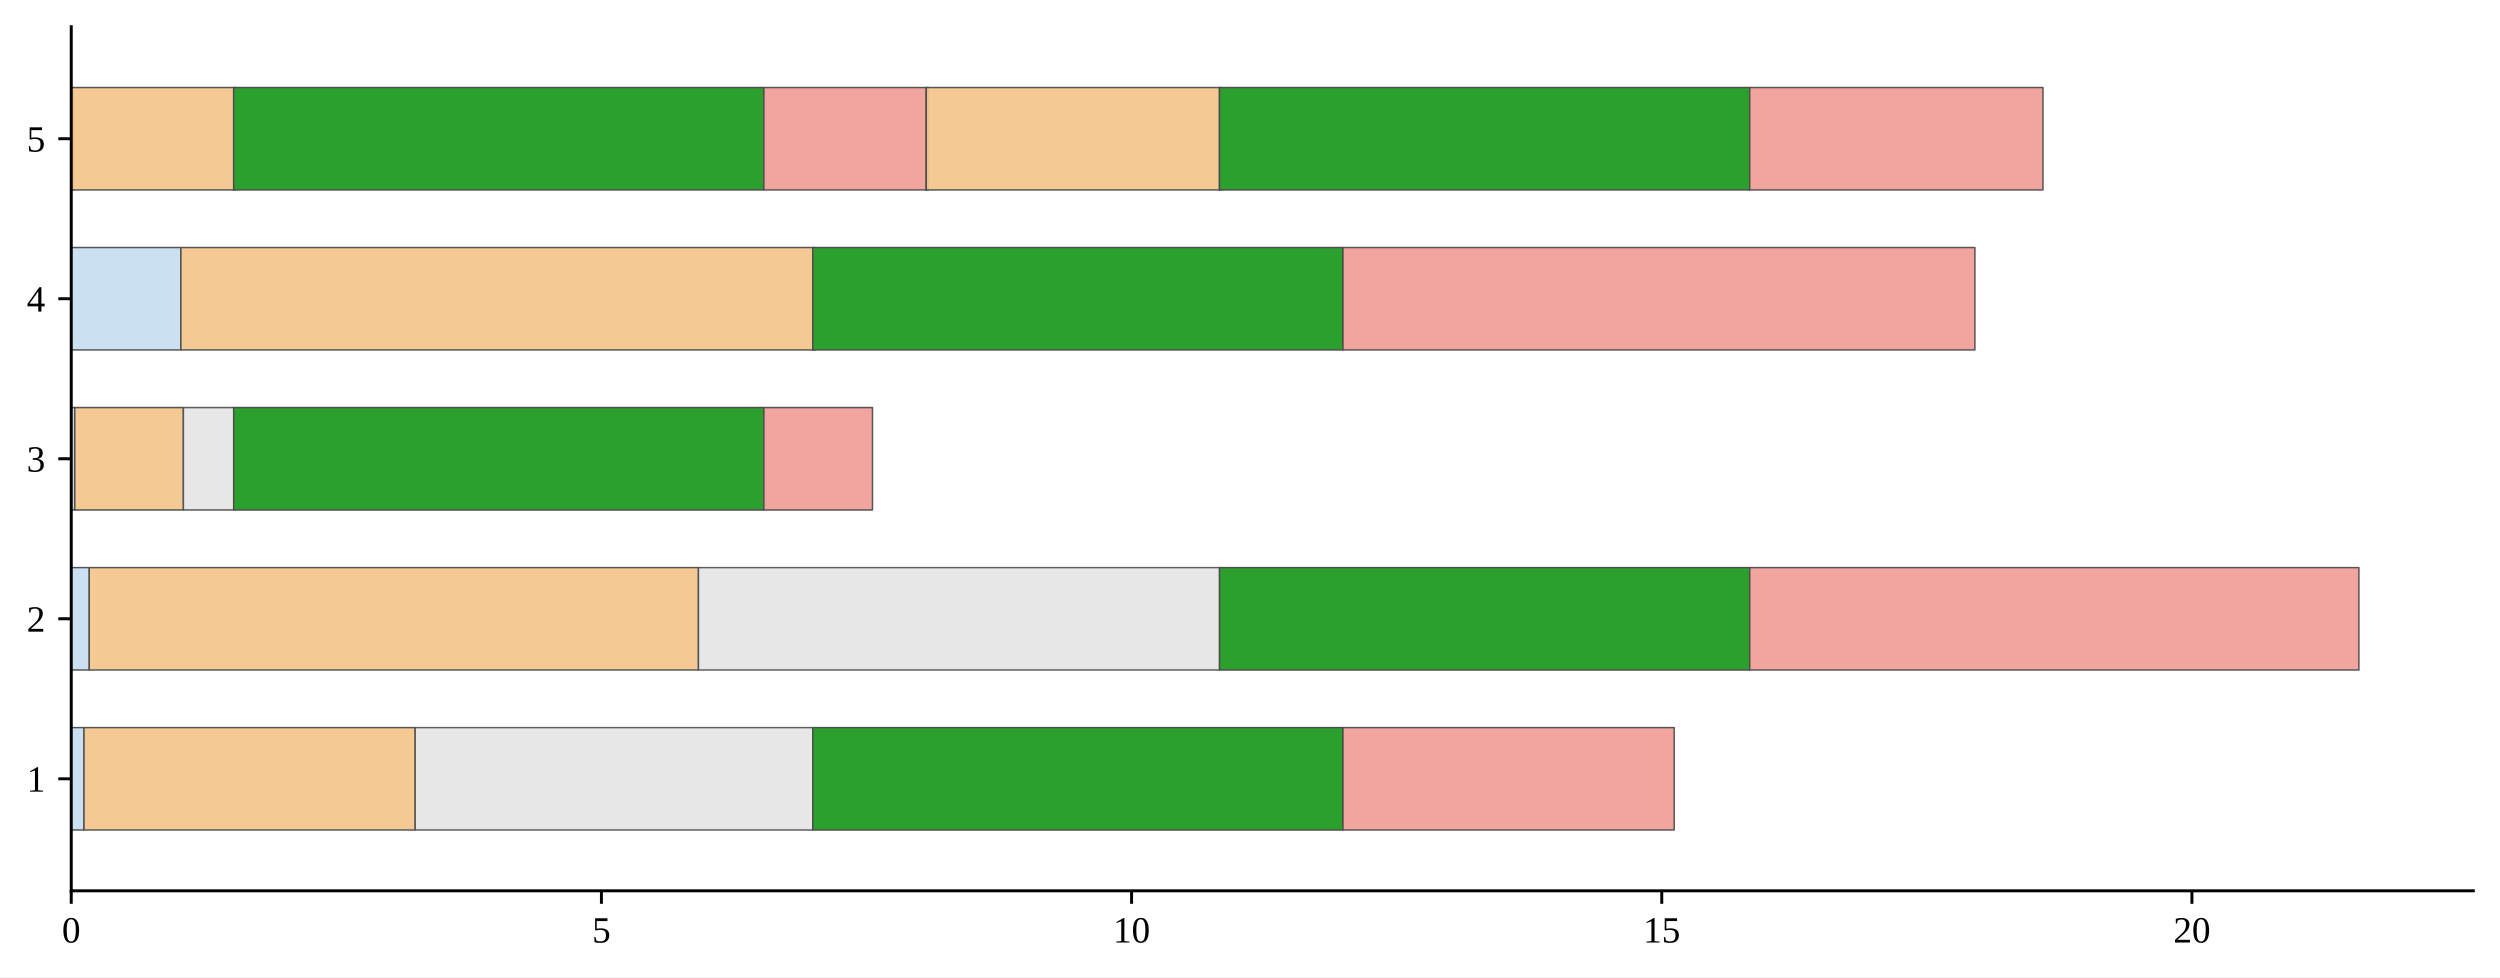
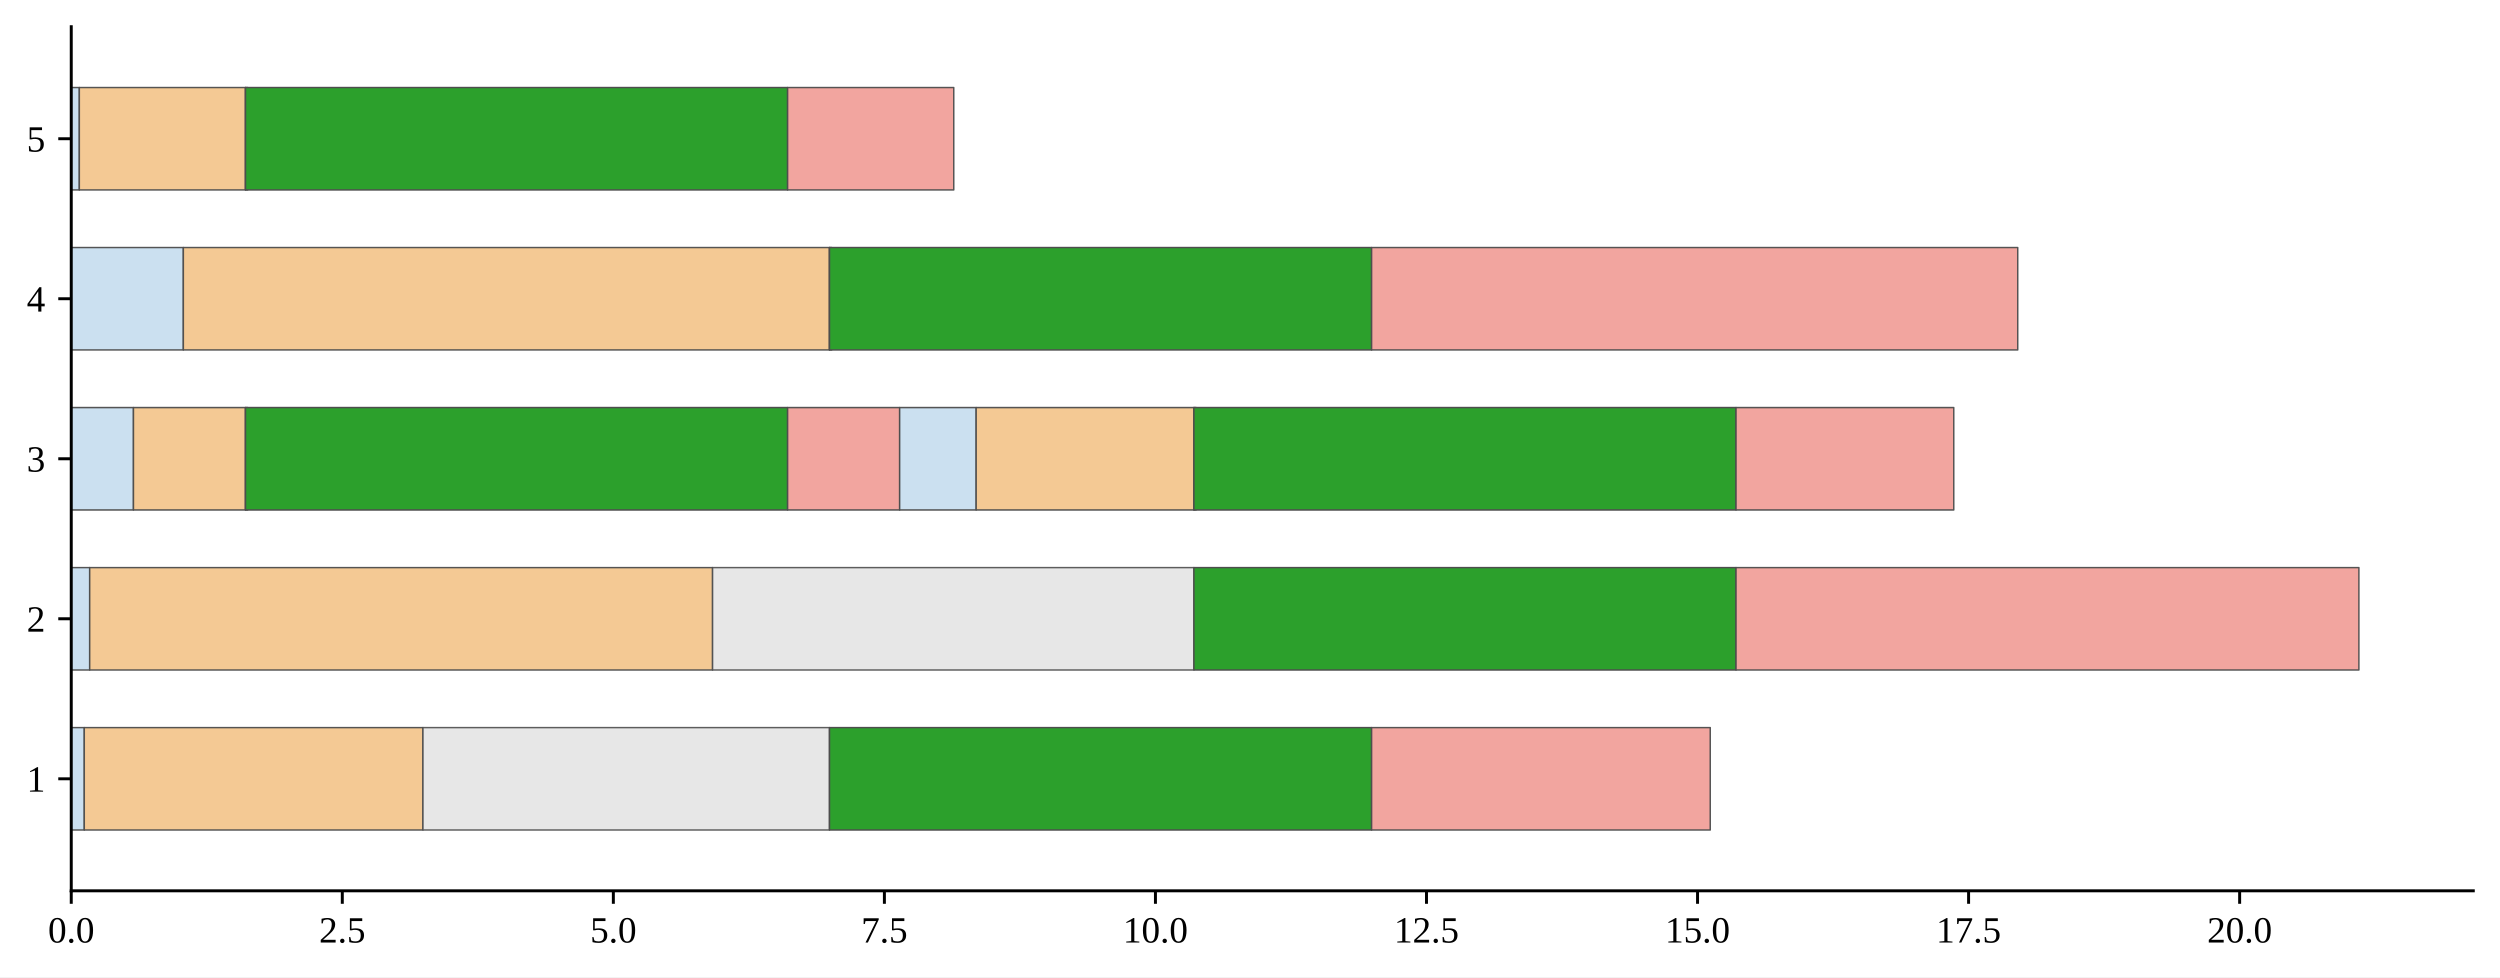
<svg xmlns="http://www.w3.org/2000/svg" xmlns:xlink="http://www.w3.org/1999/xlink" width="673.68pt" height="263.331pt" viewBox="0 0 673.68 263.331" version="1.1">
  <defs>
    <style type="text/css">*{stroke-linejoin: round; stroke-linecap: butt}</style>
  </defs>
  <g id="figure_1">
    <g id="patch_1">
      <path d="M 0 263.331  L 673.68 263.331  L 673.68 0  L 0 0  z " style="fill: #ffffff" />
    </g>
    <g id="axes_1">
      <g id="patch_2">
        <path d="M 19.2 240.048  L 666.48 240.048  L 666.48 7.2  L 19.2 7.2  z " style="fill: #ffffff" />
      </g>
      <g id="PolyCollection_1">
        <defs>
-           <path id="mff43cd6aeb" d="M 19.2 -39.668  L 19.2 -67.265  L 22.634 -67.265  L 22.634 -39.668  z " style="stroke: #4d4d4d; stroke-opacity: 0.95; stroke-width: 0.4" />
-         </defs>
-         <g clip-path="url(#pb144036e19)">
-           <use xlink:href="#mff43cd6aeb" x="0" y="263.331" style="fill: #c9dff0; fill-opacity: 0.95; stroke: #4d4d4d; stroke-opacity: 0.95; stroke-width: 0.4" />
+           <path id="m862f35027f" d="M 19.2 -39.668  L 19.2 -67.265  L 22.711 -67.265  L 22.711 -39.668  z " style="stroke: #4d4d4d; stroke-opacity: 0.95; stroke-width: 0.4" />
+         </defs>
+         <g clip-path="url(#p70b3217b2c)">
+           <use xlink:href="#m862f35027f" x="0" y="263.331" style="fill: #c9dff0; fill-opacity: 0.95; stroke: #4d4d4d; stroke-opacity: 0.95; stroke-width: 0.4" />
        </g>
      </g>
      <g id="PolyCollection_2">
        <defs>
-           <path id="mb7152a19ce" d="M 22.634 -39.668  L 22.634 -67.265  L 111.885 -67.265  L 111.885 -39.668  z " style="stroke: #4d4d4d; stroke-opacity: 0.95; stroke-width: 0.4" />
-         </defs>
-         <g clip-path="url(#pb144036e19)">
-           <use xlink:href="#mb7152a19ce" x="0" y="263.331" style="fill: #f4c78f; fill-opacity: 0.95; stroke: #4d4d4d; stroke-opacity: 0.95; stroke-width: 0.4" />
+           <path id="md8bd0a5bf6" d="M 22.711 -39.668  L 22.711 -67.265  L 113.97 -67.265  L 113.97 -39.668  z " style="stroke: #4d4d4d; stroke-opacity: 0.95; stroke-width: 0.4" />
+         </defs>
+         <g clip-path="url(#p70b3217b2c)">
+           <use xlink:href="#md8bd0a5bf6" x="0" y="263.331" style="fill: #f4c78f; fill-opacity: 0.95; stroke: #4d4d4d; stroke-opacity: 0.95; stroke-width: 0.4" />
        </g>
      </g>
      <g id="PolyCollection_3">
        <defs>
-           <path id="m4a4829b30f" d="M 111.885 -39.668  L 111.885 -67.265  L 219.029 -67.265  L 219.029 -39.668  z " style="stroke: #4d4d4d; stroke-opacity: 0.9; stroke-width: 0.4" />
-         </defs>
-         <g clip-path="url(#pb144036e19)">
-           <use xlink:href="#m4a4829b30f" x="0" y="263.331" style="fill: #e4e4e4; fill-opacity: 0.9; stroke: #4d4d4d; stroke-opacity: 0.9; stroke-width: 0.4" />
+           <path id="m131c56acbd" d="M 113.97 -39.668  L 113.97 -67.265  L 223.525 -67.265  L 223.525 -39.668  z " style="stroke: #4d4d4d; stroke-opacity: 0.9; stroke-width: 0.4" />
+         </defs>
+         <g clip-path="url(#p70b3217b2c)">
+           <use xlink:href="#m131c56acbd" x="0" y="263.331" style="fill: #e4e4e4; fill-opacity: 0.9; stroke: #4d4d4d; stroke-opacity: 0.9; stroke-width: 0.4" />
        </g>
      </g>
      <g id="PolyCollection_4">
        <defs>
-           <path id="mbe95ad3593" d="M 219.029 -39.668  L 219.029 -67.265  L 361.895 -67.265  L 361.895 -39.668  z " style="stroke: #4d4d4d; stroke-width: 0.4" />
-         </defs>
-         <g clip-path="url(#pb144036e19)">
-           <use xlink:href="#mbe95ad3593" x="0" y="263.331" style="fill: #2ca02c; stroke: #4d4d4d; stroke-width: 0.4" />
+           <path id="mdb7caba47c" d="M 223.525 -39.668  L 223.525 -67.265  L 369.605 -67.265  L 369.605 -39.668  z " style="stroke: #4d4d4d; stroke-width: 0.4" />
+         </defs>
+         <g clip-path="url(#p70b3217b2c)">
+           <use xlink:href="#mdb7caba47c" x="0" y="263.331" style="fill: #2ca02c; stroke: #4d4d4d; stroke-width: 0.4" />
        </g>
      </g>
      <g id="PolyCollection_5">
        <defs>
-           <path id="m65f7068762" d="M 361.895 -39.668  L 361.895 -67.265  L 451.145 -67.265  L 451.145 -39.668  z " style="stroke: #4d4d4d; stroke-opacity: 0.95; stroke-width: 0.4" />
-         </defs>
-         <g clip-path="url(#pb144036e19)">
-           <use xlink:href="#m65f7068762" x="0" y="263.331" style="fill: #f2a19b; fill-opacity: 0.95; stroke: #4d4d4d; stroke-opacity: 0.95; stroke-width: 0.4" />
+           <path id="m6b2cb90b9d" d="M 369.605 -39.668  L 369.605 -67.265  L 460.863 -67.265  L 460.863 -39.668  z " style="stroke: #4d4d4d; stroke-opacity: 0.95; stroke-width: 0.4" />
+         </defs>
+         <g clip-path="url(#p70b3217b2c)">
+           <use xlink:href="#m6b2cb90b9d" x="0" y="263.331" style="fill: #f2a19b; fill-opacity: 0.95; stroke: #4d4d4d; stroke-opacity: 0.95; stroke-width: 0.4" />
        </g>
      </g>
      <g id="PolyCollection_6">
        <defs>
-           <path id="m5fce6b8aeb" d="M 19.2 -82.788  L 19.2 -110.385  L 24.056 -110.385  L 24.056 -82.788  z " style="stroke: #4d4d4d; stroke-opacity: 0.95; stroke-width: 0.4" />
-         </defs>
-         <g clip-path="url(#pb144036e19)">
-           <use xlink:href="#m5fce6b8aeb" x="0" y="263.331" style="fill: #c9dff0; fill-opacity: 0.95; stroke: #4d4d4d; stroke-opacity: 0.95; stroke-width: 0.4" />
+           <path id="mc4edbd64fd" d="M 19.2 -82.788  L 19.2 -110.385  L 24.166 -110.385  L 24.166 -82.788  z " style="stroke: #4d4d4d; stroke-opacity: 0.95; stroke-width: 0.4" />
+         </defs>
+         <g clip-path="url(#p70b3217b2c)">
+           <use xlink:href="#mc4edbd64fd" x="0" y="263.331" style="fill: #c9dff0; fill-opacity: 0.95; stroke: #4d4d4d; stroke-opacity: 0.95; stroke-width: 0.4" />
        </g>
      </g>
      <g id="PolyCollection_7">
        <defs>
-           <path id="mb2d3515aa9" d="M 24.056 -82.788  L 24.056 -110.385  L 188.212 -110.385  L 188.212 -82.788  z " style="stroke: #4d4d4d; stroke-opacity: 0.95; stroke-width: 0.4" />
-         </defs>
-         <g clip-path="url(#pb144036e19)">
-           <use xlink:href="#mb2d3515aa9" x="0" y="263.331" style="fill: #f4c78f; fill-opacity: 0.95; stroke: #4d4d4d; stroke-opacity: 0.95; stroke-width: 0.4" />
+           <path id="m044ef0337f" d="M 24.166 -82.788  L 24.166 -110.385  L 192.015 -110.385  L 192.015 -82.788  z " style="stroke: #4d4d4d; stroke-opacity: 0.95; stroke-width: 0.4" />
+         </defs>
+         <g clip-path="url(#p70b3217b2c)">
+           <use xlink:href="#m044ef0337f" x="0" y="263.331" style="fill: #f4c78f; fill-opacity: 0.95; stroke: #4d4d4d; stroke-opacity: 0.95; stroke-width: 0.4" />
        </g>
      </g>
      <g id="PolyCollection_8">
        <defs>
-           <path id="m8f4b4ce2d6" d="M 188.212 -82.788  L 188.212 -110.385  L 328.636 -110.385  L 328.636 -82.788  z " style="stroke: #4d4d4d; stroke-opacity: 0.9; stroke-width: 0.4" />
-         </defs>
-         <g clip-path="url(#pb144036e19)">
-           <use xlink:href="#m8f4b4ce2d6" x="0" y="263.331" style="fill: #e4e4e4; fill-opacity: 0.9; stroke: #4d4d4d; stroke-opacity: 0.9; stroke-width: 0.4" />
+           <path id="m491f177d3b" d="M 192.015 -82.788  L 192.015 -110.385  L 321.728 -110.385  L 321.728 -82.788  z " style="stroke: #4d4d4d; stroke-opacity: 0.9; stroke-width: 0.4" />
+         </defs>
+         <g clip-path="url(#p70b3217b2c)">
+           <use xlink:href="#m491f177d3b" x="0" y="263.331" style="fill: #e4e4e4; fill-opacity: 0.9; stroke: #4d4d4d; stroke-opacity: 0.9; stroke-width: 0.4" />
        </g>
      </g>
      <g id="PolyCollection_9">
        <defs>
-           <path id="m3efa112ae8" d="M 328.636 -82.788  L 328.636 -110.385  L 471.501 -110.385  L 471.501 -82.788  z " style="stroke: #4d4d4d; stroke-width: 0.4" />
-         </defs>
-         <g clip-path="url(#pb144036e19)">
-           <use xlink:href="#m3efa112ae8" x="0" y="263.331" style="fill: #2ca02c; stroke: #4d4d4d; stroke-width: 0.4" />
+           <path id="m55f8797b7a" d="M 321.728 -82.788  L 321.728 -110.385  L 467.808 -110.385  L 467.808 -82.788  z " style="stroke: #4d4d4d; stroke-width: 0.4" />
+         </defs>
+         <g clip-path="url(#p70b3217b2c)">
+           <use xlink:href="#m55f8797b7a" x="0" y="263.331" style="fill: #2ca02c; stroke: #4d4d4d; stroke-width: 0.4" />
        </g>
      </g>
      <g id="PolyCollection_10">
        <defs>
-           <path id="m112a81217b" d="M 471.501 -82.788  L 471.501 -110.385  L 635.657 -110.385  L 635.657 -82.788  z " style="stroke: #4d4d4d; stroke-opacity: 0.95; stroke-width: 0.4" />
-         </defs>
-         <g clip-path="url(#pb144036e19)">
-           <use xlink:href="#m112a81217b" x="0" y="263.331" style="fill: #f2a19b; fill-opacity: 0.95; stroke: #4d4d4d; stroke-opacity: 0.95; stroke-width: 0.4" />
+           <path id="mef65756ce1" d="M 467.808 -82.788  L 467.808 -110.385  L 635.657 -110.385  L 635.657 -82.788  z " style="stroke: #4d4d4d; stroke-opacity: 0.95; stroke-width: 0.4" />
+         </defs>
+         <g clip-path="url(#p70b3217b2c)">
+           <use xlink:href="#mef65756ce1" x="0" y="263.331" style="fill: #f2a19b; fill-opacity: 0.95; stroke: #4d4d4d; stroke-opacity: 0.95; stroke-width: 0.4" />
        </g>
      </g>
      <g id="PolyCollection_11">
        <defs>
-           <path id="m50bbc348e1" d="M 19.2 -125.908  L 19.2 -153.505  L 20.152 -153.505  L 20.152 -125.908  z " style="stroke: #4d4d4d; stroke-opacity: 0.95; stroke-width: 0.4" />
-         </defs>
-         <g clip-path="url(#pb144036e19)">
-           <use xlink:href="#m50bbc348e1" x="0" y="263.331" style="fill: #c9dff0; fill-opacity: 0.95; stroke: #4d4d4d; stroke-opacity: 0.95; stroke-width: 0.4" />
+           <path id="mf65c47d66c" d="M 19.2 -125.908  L 19.2 -153.505  L 35.96 -153.505  L 35.96 -125.908  z " style="stroke: #4d4d4d; stroke-opacity: 0.95; stroke-width: 0.4" />
+         </defs>
+         <g clip-path="url(#p70b3217b2c)">
+           <use xlink:href="#mf65c47d66c" x="0" y="263.331" style="fill: #c9dff0; fill-opacity: 0.95; stroke: #4d4d4d; stroke-opacity: 0.95; stroke-width: 0.4" />
        </g>
      </g>
      <g id="PolyCollection_12">
        <defs>
-           <path id="m0384ad0048" d="M 20.152 -125.908  L 20.152 -153.505  L 49.421 -153.505  L 49.421 -125.908  z " style="stroke: #4d4d4d; stroke-opacity: 0.95; stroke-width: 0.4" />
-         </defs>
-         <g clip-path="url(#pb144036e19)">
-           <use xlink:href="#m0384ad0048" x="0" y="263.331" style="fill: #f4c78f; fill-opacity: 0.95; stroke: #4d4d4d; stroke-opacity: 0.95; stroke-width: 0.4" />
+           <path id="m998dfc222d" d="M 35.96 -125.908  L 35.96 -153.505  L 66.155 -153.505  L 66.155 -125.908  z " style="stroke: #4d4d4d; stroke-opacity: 0.95; stroke-width: 0.4" />
+         </defs>
+         <g clip-path="url(#p70b3217b2c)">
+           <use xlink:href="#m998dfc222d" x="0" y="263.331" style="fill: #f4c78f; fill-opacity: 0.95; stroke: #4d4d4d; stroke-opacity: 0.95; stroke-width: 0.4" />
        </g>
      </g>
      <g id="PolyCollection_13">
        <defs>
-           <path id="m5721aa563d" d="M 49.421 -125.908  L 49.421 -153.505  L 62.975 -153.505  L 62.975 -125.908  z " style="stroke: #4d4d4d; stroke-opacity: 0.9; stroke-width: 0.4" />
-         </defs>
-         <g clip-path="url(#pb144036e19)">
-           <use xlink:href="#m5721aa563d" x="0" y="263.331" style="fill: #e4e4e4; fill-opacity: 0.9; stroke: #4d4d4d; stroke-opacity: 0.9; stroke-width: 0.4" />
+           <path id="md05e96d853" d="M 66.155 -125.908  L 66.155 -153.505  L 66.74 -153.505  L 66.74 -125.908  z " style="stroke: #4d4d4d; stroke-opacity: 0.9; stroke-width: 0.4" />
+         </defs>
+         <g clip-path="url(#p70b3217b2c)">
+           <use xlink:href="#md05e96d853" x="0" y="263.331" style="fill: #e4e4e4; fill-opacity: 0.9; stroke: #4d4d4d; stroke-opacity: 0.9; stroke-width: 0.4" />
        </g>
      </g>
      <g id="PolyCollection_14">
        <defs>
-           <path id="me2c7f12f01" d="M 62.975 -125.908  L 62.975 -153.505  L 205.841 -153.505  L 205.841 -125.908  z " style="stroke: #4d4d4d; stroke-width: 0.4" />
-         </defs>
-         <g clip-path="url(#pb144036e19)">
-           <use xlink:href="#me2c7f12f01" x="0" y="263.331" style="fill: #2ca02c; stroke: #4d4d4d; stroke-width: 0.4" />
+           <path id="m24cde34abc" d="M 66.155 -125.908  L 66.155 -153.505  L 212.235 -153.505  L 212.235 -125.908  z " style="stroke: #4d4d4d; stroke-width: 0.4" />
+         </defs>
+         <g clip-path="url(#p70b3217b2c)">
+           <use xlink:href="#m24cde34abc" x="0" y="263.331" style="fill: #2ca02c; stroke: #4d4d4d; stroke-width: 0.4" />
        </g>
      </g>
      <g id="PolyCollection_15">
        <defs>
-           <path id="m795f946fb8" d="M 205.841 -125.908  L 205.841 -153.505  L 235.11 -153.505  L 235.11 -125.908  z " style="stroke: #4d4d4d; stroke-opacity: 0.95; stroke-width: 0.4" />
-         </defs>
-         <g clip-path="url(#pb144036e19)">
-           <use xlink:href="#m795f946fb8" x="0" y="263.331" style="fill: #f2a19b; fill-opacity: 0.95; stroke: #4d4d4d; stroke-opacity: 0.95; stroke-width: 0.4" />
+           <path id="m8053a04347" d="M 212.235 -125.908  L 212.235 -153.505  L 242.431 -153.505  L 242.431 -125.908  z " style="stroke: #4d4d4d; stroke-opacity: 0.95; stroke-width: 0.4" />
+         </defs>
+         <g clip-path="url(#p70b3217b2c)">
+           <use xlink:href="#m8053a04347" x="0" y="263.331" style="fill: #f2a19b; fill-opacity: 0.95; stroke: #4d4d4d; stroke-opacity: 0.95; stroke-width: 0.4" />
        </g>
      </g>
      <g id="PolyCollection_16">
        <defs>
-           <path id="mf4dcf2c7d4" d="M 19.2 -169.028  L 19.2 -196.625  L 48.741 -196.625  L 48.741 -169.028  z " style="stroke: #4d4d4d; stroke-opacity: 0.95; stroke-width: 0.4" />
-         </defs>
-         <g clip-path="url(#pb144036e19)">
-           <use xlink:href="#mf4dcf2c7d4" x="0" y="263.331" style="fill: #c9dff0; fill-opacity: 0.95; stroke: #4d4d4d; stroke-opacity: 0.95; stroke-width: 0.4" />
+           <path id="mddfd0018e5" d="M 242.431 -125.908  L 242.431 -153.505  L 263.05 -153.505  L 263.05 -125.908  z " style="stroke: #4d4d4d; stroke-opacity: 0.95; stroke-width: 0.4" />
+         </defs>
+         <g clip-path="url(#p70b3217b2c)">
+           <use xlink:href="#mddfd0018e5" x="0" y="263.331" style="fill: #c9dff0; fill-opacity: 0.95; stroke: #4d4d4d; stroke-opacity: 0.95; stroke-width: 0.4" />
        </g>
      </g>
      <g id="PolyCollection_17">
        <defs>
-           <path id="m95d1e2a00a" d="M 48.741 -169.028  L 48.741 -196.625  L 219.029 -196.625  L 219.029 -169.028  z " style="stroke: #4d4d4d; stroke-opacity: 0.95; stroke-width: 0.4" />
-         </defs>
-         <g clip-path="url(#pb144036e19)">
-           <use xlink:href="#m95d1e2a00a" x="0" y="263.331" style="fill: #f4c78f; fill-opacity: 0.95; stroke: #4d4d4d; stroke-opacity: 0.95; stroke-width: 0.4" />
+           <path id="m5aea4c1a4c" d="M 263.05 -125.908  L 263.05 -153.505  L 321.728 -153.505  L 321.728 -125.908  z " style="stroke: #4d4d4d; stroke-opacity: 0.95; stroke-width: 0.4" />
+         </defs>
+         <g clip-path="url(#p70b3217b2c)">
+           <use xlink:href="#m5aea4c1a4c" x="0" y="263.331" style="fill: #f4c78f; fill-opacity: 0.95; stroke: #4d4d4d; stroke-opacity: 0.95; stroke-width: 0.4" />
        </g>
      </g>
      <g id="PolyCollection_18">
        <defs>
-           <path id="m97f2399eae" d="M 219.029 -169.028  L 219.029 -196.625  L 219.601 -196.625  L 219.601 -169.028  z " style="stroke: #4d4d4d; stroke-opacity: 0.9; stroke-width: 0.4" />
-         </defs>
-         <g clip-path="url(#pb144036e19)">
-           <use xlink:href="#m97f2399eae" x="0" y="263.331" style="fill: #e4e4e4; fill-opacity: 0.9; stroke: #4d4d4d; stroke-opacity: 0.9; stroke-width: 0.4" />
+           <path id="m8d947c0e9f" d="M 321.728 -125.908  L 321.728 -153.505  L 322.313 -153.505  L 322.313 -125.908  z " style="stroke: #4d4d4d; stroke-opacity: 0.9; stroke-width: 0.4" />
+         </defs>
+         <g clip-path="url(#p70b3217b2c)">
+           <use xlink:href="#m8d947c0e9f" x="0" y="263.331" style="fill: #e4e4e4; fill-opacity: 0.9; stroke: #4d4d4d; stroke-opacity: 0.9; stroke-width: 0.4" />
        </g>
      </g>
      <g id="PolyCollection_19">
        <defs>
-           <path id="md750fd2115" d="M 219.029 -169.028  L 219.029 -196.625  L 361.895 -196.625  L 361.895 -169.028  z " style="stroke: #4d4d4d; stroke-width: 0.4" />
-         </defs>
-         <g clip-path="url(#pb144036e19)">
-           <use xlink:href="#md750fd2115" x="0" y="263.331" style="fill: #2ca02c; stroke: #4d4d4d; stroke-width: 0.4" />
+           <path id="m73b24a3148" d="M 321.728 -125.908  L 321.728 -153.505  L 467.808 -153.505  L 467.808 -125.908  z " style="stroke: #4d4d4d; stroke-width: 0.4" />
+         </defs>
+         <g clip-path="url(#p70b3217b2c)">
+           <use xlink:href="#m73b24a3148" x="0" y="263.331" style="fill: #2ca02c; stroke: #4d4d4d; stroke-width: 0.4" />
        </g>
      </g>
      <g id="PolyCollection_20">
        <defs>
-           <path id="m468b7b7ce7" d="M 361.895 -169.028  L 361.895 -196.625  L 532.183 -196.625  L 532.183 -169.028  z " style="stroke: #4d4d4d; stroke-opacity: 0.95; stroke-width: 0.4" />
-         </defs>
-         <g clip-path="url(#pb144036e19)">
-           <use xlink:href="#m468b7b7ce7" x="0" y="263.331" style="fill: #f2a19b; fill-opacity: 0.95; stroke: #4d4d4d; stroke-opacity: 0.95; stroke-width: 0.4" />
+           <path id="m23c42a54de" d="M 467.808 -125.908  L 467.808 -153.505  L 526.486 -153.505  L 526.486 -125.908  z " style="stroke: #4d4d4d; stroke-opacity: 0.95; stroke-width: 0.4" />
+         </defs>
+         <g clip-path="url(#p70b3217b2c)">
+           <use xlink:href="#m23c42a54de" x="0" y="263.331" style="fill: #f2a19b; fill-opacity: 0.95; stroke: #4d4d4d; stroke-opacity: 0.95; stroke-width: 0.4" />
        </g>
      </g>
      <g id="PolyCollection_21">
        <defs>
-           <path id="mfe44c0c658" d="M 19.2 -212.148  L 19.2 -239.745  L 19.771 -239.745  L 19.771 -212.148  z " style="stroke: #4d4d4d; stroke-opacity: 0.95; stroke-width: 0.4" />
-         </defs>
-         <g clip-path="url(#pb144036e19)">
-           <use xlink:href="#mfe44c0c658" x="0" y="263.331" style="fill: #c9dff0; fill-opacity: 0.95; stroke: #4d4d4d; stroke-opacity: 0.95; stroke-width: 0.4" />
+           <path id="m5d5a14302f" d="M 19.2 -169.028  L 19.2 -196.625  L 49.406 -196.625  L 49.406 -169.028  z " style="stroke: #4d4d4d; stroke-opacity: 0.95; stroke-width: 0.4" />
+         </defs>
+         <g clip-path="url(#p70b3217b2c)">
+           <use xlink:href="#m5d5a14302f" x="0" y="263.331" style="fill: #c9dff0; fill-opacity: 0.95; stroke: #4d4d4d; stroke-opacity: 0.95; stroke-width: 0.4" />
        </g>
      </g>
      <g id="PolyCollection_22">
        <defs>
-           <path id="m6e1a7c97b1" d="M 19.2 -212.148  L 19.2 -239.745  L 62.975 -239.745  L 62.975 -212.148  z " style="stroke: #4d4d4d; stroke-opacity: 0.95; stroke-width: 0.4" />
-         </defs>
-         <g clip-path="url(#pb144036e19)">
-           <use xlink:href="#m6e1a7c97b1" x="0" y="263.331" style="fill: #f4c78f; fill-opacity: 0.95; stroke: #4d4d4d; stroke-opacity: 0.95; stroke-width: 0.4" />
+           <path id="m5fd729e221" d="M 49.406 -169.028  L 49.406 -196.625  L 223.525 -196.625  L 223.525 -169.028  z " style="stroke: #4d4d4d; stroke-opacity: 0.95; stroke-width: 0.4" />
+         </defs>
+         <g clip-path="url(#p70b3217b2c)">
+           <use xlink:href="#m5fd729e221" x="0" y="263.331" style="fill: #f4c78f; fill-opacity: 0.95; stroke: #4d4d4d; stroke-opacity: 0.95; stroke-width: 0.4" />
        </g>
      </g>
      <g id="PolyCollection_23">
        <defs>
-           <path id="m7cd41ed975" d="M 62.975 -212.148  L 62.975 -239.745  L 63.547 -239.745  L 63.547 -212.148  z " style="stroke: #4d4d4d; stroke-opacity: 0.9; stroke-width: 0.4" />
-         </defs>
-         <g clip-path="url(#pb144036e19)">
-           <use xlink:href="#m7cd41ed975" x="0" y="263.331" style="fill: #e4e4e4; fill-opacity: 0.9; stroke: #4d4d4d; stroke-opacity: 0.9; stroke-width: 0.4" />
+           <path id="macfd81cb15" d="M 223.525 -169.028  L 223.525 -196.625  L 224.109 -196.625  L 224.109 -169.028  z " style="stroke: #4d4d4d; stroke-opacity: 0.9; stroke-width: 0.4" />
+         </defs>
+         <g clip-path="url(#p70b3217b2c)">
+           <use xlink:href="#macfd81cb15" x="0" y="263.331" style="fill: #e4e4e4; fill-opacity: 0.9; stroke: #4d4d4d; stroke-opacity: 0.9; stroke-width: 0.4" />
        </g>
      </g>
      <g id="PolyCollection_24">
        <defs>
-           <path id="mba223c4f51" d="M 62.975 -212.148  L 62.975 -239.745  L 205.841 -239.745  L 205.841 -212.148  z " style="stroke: #4d4d4d; stroke-width: 0.4" />
-         </defs>
-         <g clip-path="url(#pb144036e19)">
-           <use xlink:href="#mba223c4f51" x="0" y="263.331" style="fill: #2ca02c; stroke: #4d4d4d; stroke-width: 0.4" />
+           <path id="mfeeecc30c9" d="M 223.525 -169.028  L 223.525 -196.625  L 369.605 -196.625  L 369.605 -169.028  z " style="stroke: #4d4d4d; stroke-width: 0.4" />
+         </defs>
+         <g clip-path="url(#p70b3217b2c)">
+           <use xlink:href="#mfeeecc30c9" x="0" y="263.331" style="fill: #2ca02c; stroke: #4d4d4d; stroke-width: 0.4" />
        </g>
      </g>
      <g id="PolyCollection_25">
        <defs>
-           <path id="m4eea7ce14a" d="M 205.841 -212.148  L 205.841 -239.745  L 249.616 -239.745  L 249.616 -212.148  z " style="stroke: #4d4d4d; stroke-opacity: 0.95; stroke-width: 0.4" />
-         </defs>
-         <g clip-path="url(#pb144036e19)">
-           <use xlink:href="#m4eea7ce14a" x="0" y="263.331" style="fill: #f2a19b; fill-opacity: 0.95; stroke: #4d4d4d; stroke-opacity: 0.95; stroke-width: 0.4" />
+           <path id="m869525f7a2" d="M 369.605 -169.028  L 369.605 -196.625  L 543.724 -196.625  L 543.724 -169.028  z " style="stroke: #4d4d4d; stroke-opacity: 0.95; stroke-width: 0.4" />
+         </defs>
+         <g clip-path="url(#p70b3217b2c)">
+           <use xlink:href="#m869525f7a2" x="0" y="263.331" style="fill: #f2a19b; fill-opacity: 0.95; stroke: #4d4d4d; stroke-opacity: 0.95; stroke-width: 0.4" />
        </g>
      </g>
      <g id="PolyCollection_26">
        <defs>
-           <path id="m751dbdc836" d="M 249.616 -212.148  L 249.616 -239.745  L 250.187 -239.745  L 250.187 -212.148  z " style="stroke: #4d4d4d; stroke-opacity: 0.95; stroke-width: 0.4" />
-         </defs>
-         <g clip-path="url(#pb144036e19)">
-           <use xlink:href="#m751dbdc836" x="0" y="263.331" style="fill: #c9dff0; fill-opacity: 0.95; stroke: #4d4d4d; stroke-opacity: 0.95; stroke-width: 0.4" />
+           <path id="m7efa21c129" d="M 19.2 -212.148  L 19.2 -239.745  L 21.378 -239.745  L 21.378 -212.148  z " style="stroke: #4d4d4d; stroke-opacity: 0.95; stroke-width: 0.4" />
+         </defs>
+         <g clip-path="url(#p70b3217b2c)">
+           <use xlink:href="#m7efa21c129" x="0" y="263.331" style="fill: #c9dff0; fill-opacity: 0.95; stroke: #4d4d4d; stroke-opacity: 0.95; stroke-width: 0.4" />
        </g>
      </g>
      <g id="PolyCollection_27">
        <defs>
-           <path id="m2c77a8f795" d="M 249.616 -212.148  L 249.616 -239.745  L 328.636 -239.745  L 328.636 -212.148  z " style="stroke: #4d4d4d; stroke-opacity: 0.95; stroke-width: 0.4" />
-         </defs>
-         <g clip-path="url(#pb144036e19)">
-           <use xlink:href="#m2c77a8f795" x="0" y="263.331" style="fill: #f4c78f; fill-opacity: 0.95; stroke: #4d4d4d; stroke-opacity: 0.95; stroke-width: 0.4" />
+           <path id="m5fab5c4991" d="M 21.378 -212.148  L 21.378 -239.745  L 66.155 -239.745  L 66.155 -212.148  z " style="stroke: #4d4d4d; stroke-opacity: 0.95; stroke-width: 0.4" />
+         </defs>
+         <g clip-path="url(#p70b3217b2c)">
+           <use xlink:href="#m5fab5c4991" x="0" y="263.331" style="fill: #f4c78f; fill-opacity: 0.95; stroke: #4d4d4d; stroke-opacity: 0.95; stroke-width: 0.4" />
        </g>
      </g>
      <g id="PolyCollection_28">
        <defs>
-           <path id="m443c29cd6d" d="M 328.636 -212.148  L 328.636 -239.745  L 329.207 -239.745  L 329.207 -212.148  z " style="stroke: #4d4d4d; stroke-opacity: 0.9; stroke-width: 0.4" />
-         </defs>
-         <g clip-path="url(#pb144036e19)">
-           <use xlink:href="#m443c29cd6d" x="0" y="263.331" style="fill: #e4e4e4; fill-opacity: 0.9; stroke: #4d4d4d; stroke-opacity: 0.9; stroke-width: 0.4" />
+           <path id="m9a92fbb339" d="M 66.155 -212.148  L 66.155 -239.745  L 66.74 -239.745  L 66.74 -212.148  z " style="stroke: #4d4d4d; stroke-opacity: 0.9; stroke-width: 0.4" />
+         </defs>
+         <g clip-path="url(#p70b3217b2c)">
+           <use xlink:href="#m9a92fbb339" x="0" y="263.331" style="fill: #e4e4e4; fill-opacity: 0.9; stroke: #4d4d4d; stroke-opacity: 0.9; stroke-width: 0.4" />
        </g>
      </g>
      <g id="PolyCollection_29">
        <defs>
-           <path id="m04d6d3a1d5" d="M 328.636 -212.148  L 328.636 -239.745  L 471.501 -239.745  L 471.501 -212.148  z " style="stroke: #4d4d4d; stroke-width: 0.4" />
-         </defs>
-         <g clip-path="url(#pb144036e19)">
-           <use xlink:href="#m04d6d3a1d5" x="0" y="263.331" style="fill: #2ca02c; stroke: #4d4d4d; stroke-width: 0.4" />
+           <path id="mcd4307fe24" d="M 66.155 -212.148  L 66.155 -239.745  L 212.235 -239.745  L 212.235 -212.148  z " style="stroke: #4d4d4d; stroke-width: 0.4" />
+         </defs>
+         <g clip-path="url(#p70b3217b2c)">
+           <use xlink:href="#mcd4307fe24" x="0" y="263.331" style="fill: #2ca02c; stroke: #4d4d4d; stroke-width: 0.4" />
        </g>
      </g>
      <g id="PolyCollection_30">
        <defs>
-           <path id="md75dc0ef6c" d="M 471.501 -212.148  L 471.501 -239.745  L 550.521 -239.745  L 550.521 -212.148  z " style="stroke: #4d4d4d; stroke-opacity: 0.95; stroke-width: 0.4" />
-         </defs>
-         <g clip-path="url(#pb144036e19)">
-           <use xlink:href="#md75dc0ef6c" x="0" y="263.331" style="fill: #f2a19b; fill-opacity: 0.95; stroke: #4d4d4d; stroke-opacity: 0.95; stroke-width: 0.4" />
+           <path id="m006f8a3b19" d="M 212.235 -212.148  L 212.235 -239.745  L 257.013 -239.745  L 257.013 -212.148  z " style="stroke: #4d4d4d; stroke-opacity: 0.95; stroke-width: 0.4" />
+         </defs>
+         <g clip-path="url(#p70b3217b2c)">
+           <use xlink:href="#m006f8a3b19" x="0" y="263.331" style="fill: #f2a19b; fill-opacity: 0.95; stroke: #4d4d4d; stroke-opacity: 0.95; stroke-width: 0.4" />
        </g>
      </g>
      <g id="matplotlib.axis_1">
        <g id="xtick_1">
          <g id="line2d_1">
            <defs>
-               <path id="mb891340ce2" d="M 0 0  L 0 3.5  " style="stroke: #000000; stroke-width: 0.8" />
+               <path id="m4c365b686e" d="M 0 0  L 0 3.5  " style="stroke: #000000; stroke-width: 0.8" />
            </defs>
            <g>
-               <use xlink:href="#mb891340ce2" x="19.2" y="240.048" style="stroke: #000000; stroke-width: 0.8" />
+               <use xlink:href="#m4c365b686e" x="19.2" y="240.048" style="stroke: #000000; stroke-width: 0.8" />
            </g>
          </g>
          <g id="text_1">
-             <text style="font-size: 10px; font-family: 'Times New Roman'; text-anchor: middle" x="19.2" y="253.992" transform="rotate(-0 19.2 253.9917)">0</text>
+             <text style="font-size: 10px; font-family: 'Times New Roman'; text-anchor: middle" x="19.2" y="253.992" transform="rotate(-0 19.2 253.9917)">0.0</text>
          </g>
        </g>
        <g id="xtick_2">
          <g id="line2d_2">
            <g>
-               <use xlink:href="#mb891340ce2" x="162.066" y="240.048" style="stroke: #000000; stroke-width: 0.8" />
+               <use xlink:href="#m4c365b686e" x="92.24" y="240.048" style="stroke: #000000; stroke-width: 0.8" />
            </g>
          </g>
          <g id="text_2">
-             <text style="font-size: 10px; font-family: 'Times New Roman'; text-anchor: middle" x="162.066" y="253.992" transform="rotate(-0 162.0657 253.9917)">5</text>
+             <text style="font-size: 10px; font-family: 'Times New Roman'; text-anchor: middle" x="92.24" y="253.992" transform="rotate(-0 92.23995 253.9917)">2.5</text>
          </g>
        </g>
        <g id="xtick_3">
          <g id="line2d_3">
            <g>
-               <use xlink:href="#mb891340ce2" x="304.931" y="240.048" style="stroke: #000000; stroke-width: 0.8" />
+               <use xlink:href="#m4c365b686e" x="165.28" y="240.048" style="stroke: #000000; stroke-width: 0.8" />
            </g>
          </g>
          <g id="text_3">
-             <text style="font-size: 10px; font-family: 'Times New Roman'; text-anchor: middle" x="304.931" y="253.992" transform="rotate(-0 304.9314 253.9917)">10</text>
+             <text style="font-size: 10px; font-family: 'Times New Roman'; text-anchor: middle" x="165.28" y="253.992" transform="rotate(-0 165.2799 253.9917)">5.0</text>
          </g>
        </g>
        <g id="xtick_4">
          <g id="line2d_4">
            <g>
-               <use xlink:href="#mb891340ce2" x="447.797" y="240.048" style="stroke: #000000; stroke-width: 0.8" />
+               <use xlink:href="#m4c365b686e" x="238.32" y="240.048" style="stroke: #000000; stroke-width: 0.8" />
            </g>
          </g>
          <g id="text_4">
-             <text style="font-size: 10px; font-family: 'Times New Roman'; text-anchor: middle" x="447.797" y="253.992" transform="rotate(-0 447.7971 253.9917)">15</text>
+             <text style="font-size: 10px; font-family: 'Times New Roman'; text-anchor: middle" x="238.32" y="253.992" transform="rotate(-0 238.3199 253.9917)">7.5</text>
          </g>
        </g>
        <g id="xtick_5">
          <g id="line2d_5">
            <g>
-               <use xlink:href="#mb891340ce2" x="590.663" y="240.048" style="stroke: #000000; stroke-width: 0.8" />
+               <use xlink:href="#m4c365b686e" x="311.36" y="240.048" style="stroke: #000000; stroke-width: 0.8" />
            </g>
          </g>
          <g id="text_5">
-             <text style="font-size: 10px; font-family: 'Times New Roman'; text-anchor: middle" x="590.663" y="253.992" transform="rotate(-0 590.6629 253.9917)">20</text>
+             <text style="font-size: 10px; font-family: 'Times New Roman'; text-anchor: middle" x="311.36" y="253.992" transform="rotate(-0 311.3598 253.9917)">10.0</text>
+           </g>
+         </g>
+         <g id="xtick_6">
+           <g id="line2d_6">
+             <g>
+               <use xlink:href="#m4c365b686e" x="384.4" y="240.048" style="stroke: #000000; stroke-width: 0.8" />
+             </g>
+           </g>
+           <g id="text_6">
+             <text style="font-size: 10px; font-family: 'Times New Roman'; text-anchor: middle" x="384.4" y="253.992" transform="rotate(-0 384.3998 253.9917)">12.5</text>
+           </g>
+         </g>
+         <g id="xtick_7">
+           <g id="line2d_7">
+             <g>
+               <use xlink:href="#m4c365b686e" x="457.44" y="240.048" style="stroke: #000000; stroke-width: 0.8" />
+             </g>
+           </g>
+           <g id="text_7">
+             <text style="font-size: 10px; font-family: 'Times New Roman'; text-anchor: middle" x="457.44" y="253.992" transform="rotate(-0 457.4397 253.9917)">15.0</text>
+           </g>
+         </g>
+         <g id="xtick_8">
+           <g id="line2d_8">
+             <g>
+               <use xlink:href="#m4c365b686e" x="530.48" y="240.048" style="stroke: #000000; stroke-width: 0.8" />
+             </g>
+           </g>
+           <g id="text_8">
+             <text style="font-size: 10px; font-family: 'Times New Roman'; text-anchor: middle" x="530.48" y="253.992" transform="rotate(-0 530.4797 253.9917)">17.5</text>
+           </g>
+         </g>
+         <g id="xtick_9">
+           <g id="line2d_9">
+             <g>
+               <use xlink:href="#m4c365b686e" x="603.52" y="240.048" style="stroke: #000000; stroke-width: 0.8" />
+             </g>
+           </g>
+           <g id="text_9">
+             <text style="font-size: 10px; font-family: 'Times New Roman'; text-anchor: middle" x="603.52" y="253.992" transform="rotate(-0 603.5196 253.9917)">20.0</text>
          </g>
        </g>
      </g>
      <g id="matplotlib.axis_2">
        <g id="ytick_1">
-           <g id="line2d_6">
+           <g id="line2d_10">
            <defs>
-               <path id="m7396aed046" d="M 0 0  L -3.5 0  " style="stroke: #000000; stroke-width: 0.8" />
+               <path id="m90a632cad2" d="M 0 0  L -3.5 0  " style="stroke: #000000; stroke-width: 0.8" />
            </defs>
            <g>
-               <use xlink:href="#m7396aed046" x="19.2" y="209.864" style="stroke: #000000; stroke-width: 0.8" />
-             </g>
-           </g>
-           <g id="text_6">
+               <use xlink:href="#m90a632cad2" x="19.2" y="209.864" style="stroke: #000000; stroke-width: 0.8" />
+             </g>
+           </g>
+           <g id="text_10">
            <text style="font-size: 10px; font-family: 'Times New Roman'; text-anchor: end" x="12.2" y="213.336" transform="rotate(-0 12.2 213.3359)">1</text>
          </g>
        </g>
        <g id="ytick_2">
-           <g id="line2d_7">
-             <g>
-               <use xlink:href="#m7396aed046" x="19.2" y="166.744" style="stroke: #000000; stroke-width: 0.8" />
-             </g>
-           </g>
-           <g id="text_7">
+           <g id="line2d_11">
+             <g>
+               <use xlink:href="#m90a632cad2" x="19.2" y="166.744" style="stroke: #000000; stroke-width: 0.8" />
+             </g>
+           </g>
+           <g id="text_11">
            <text style="font-size: 10px; font-family: 'Times New Roman'; text-anchor: end" x="12.2" y="170.216" transform="rotate(-0 12.2 170.2159)">2</text>
          </g>
        </g>
        <g id="ytick_3">
-           <g id="line2d_8">
-             <g>
-               <use xlink:href="#m7396aed046" x="19.2" y="123.624" style="stroke: #000000; stroke-width: 0.8" />
-             </g>
-           </g>
-           <g id="text_8">
+           <g id="line2d_12">
+             <g>
+               <use xlink:href="#m90a632cad2" x="19.2" y="123.624" style="stroke: #000000; stroke-width: 0.8" />
+             </g>
+           </g>
+           <g id="text_12">
            <text style="font-size: 10px; font-family: 'Times New Roman'; text-anchor: end" x="12.2" y="127.096" transform="rotate(-0 12.2 127.0959)">3</text>
          </g>
        </g>
        <g id="ytick_4">
-           <g id="line2d_9">
-             <g>
-               <use xlink:href="#m7396aed046" x="19.2" y="80.504" style="stroke: #000000; stroke-width: 0.8" />
-             </g>
-           </g>
-           <g id="text_9">
+           <g id="line2d_13">
+             <g>
+               <use xlink:href="#m90a632cad2" x="19.2" y="80.504" style="stroke: #000000; stroke-width: 0.8" />
+             </g>
+           </g>
+           <g id="text_13">
            <text style="font-size: 10px; font-family: 'Times New Roman'; text-anchor: end" x="12.2" y="83.976" transform="rotate(-0 12.2 83.97588)">4</text>
          </g>
        </g>
        <g id="ytick_5">
-           <g id="line2d_10">
-             <g>
-               <use xlink:href="#m7396aed046" x="19.2" y="37.384" style="stroke: #000000; stroke-width: 0.8" />
-             </g>
-           </g>
-           <g id="text_10">
+           <g id="line2d_14">
+             <g>
+               <use xlink:href="#m90a632cad2" x="19.2" y="37.384" style="stroke: #000000; stroke-width: 0.8" />
+             </g>
+           </g>
+           <g id="text_14">
            <text style="font-size: 10px; font-family: 'Times New Roman'; text-anchor: end" x="12.2" y="40.856" transform="rotate(-0 12.2 40.85587)">5</text>
          </g>
        </g>
      </g>
      <g id="patch_3">
        <path d="M 19.2 240.048  L 19.2 7.2  " style="fill: none; stroke: #000000; stroke-width: 0.8; stroke-linejoin: miter; stroke-linecap: square" />
      </g>
      <g id="patch_4">
        <path d="M 19.2 240.048  L 666.48 240.048  " style="fill: none; stroke: #000000; stroke-width: 0.8; stroke-linejoin: miter; stroke-linecap: square" />
      </g>
    </g>
  </g>
  <defs>
-     <clipPath id="pb144036e19">
+     <clipPath id="p70b3217b2c">
      <rect x="19.2" y="7.2" width="647.28" height="232.848" />
    </clipPath>
  </defs>
</svg>
